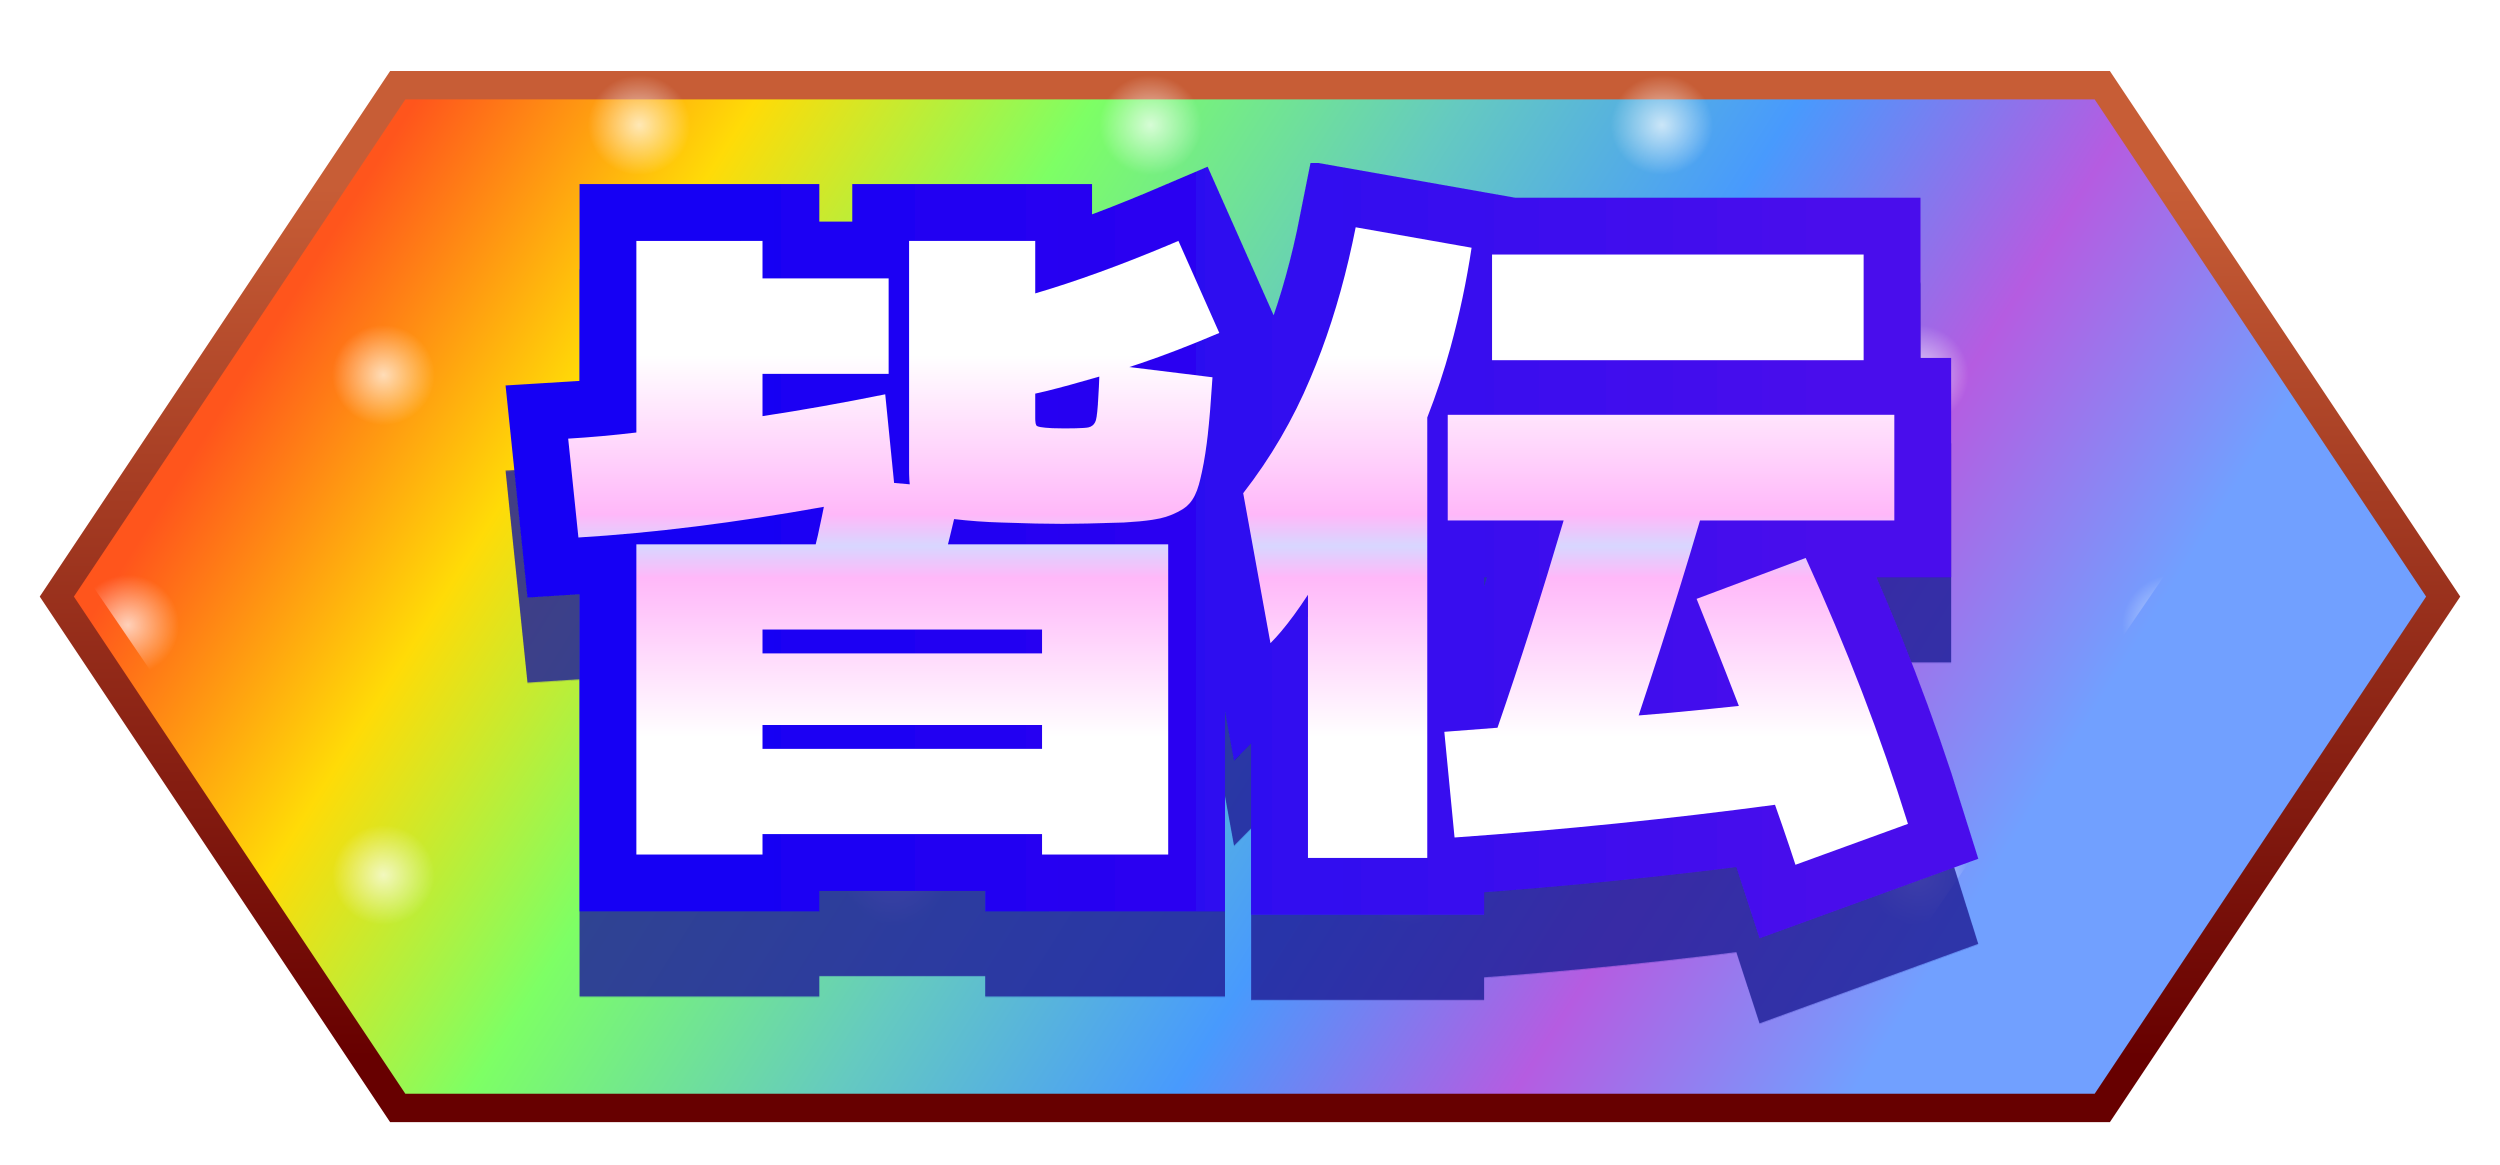
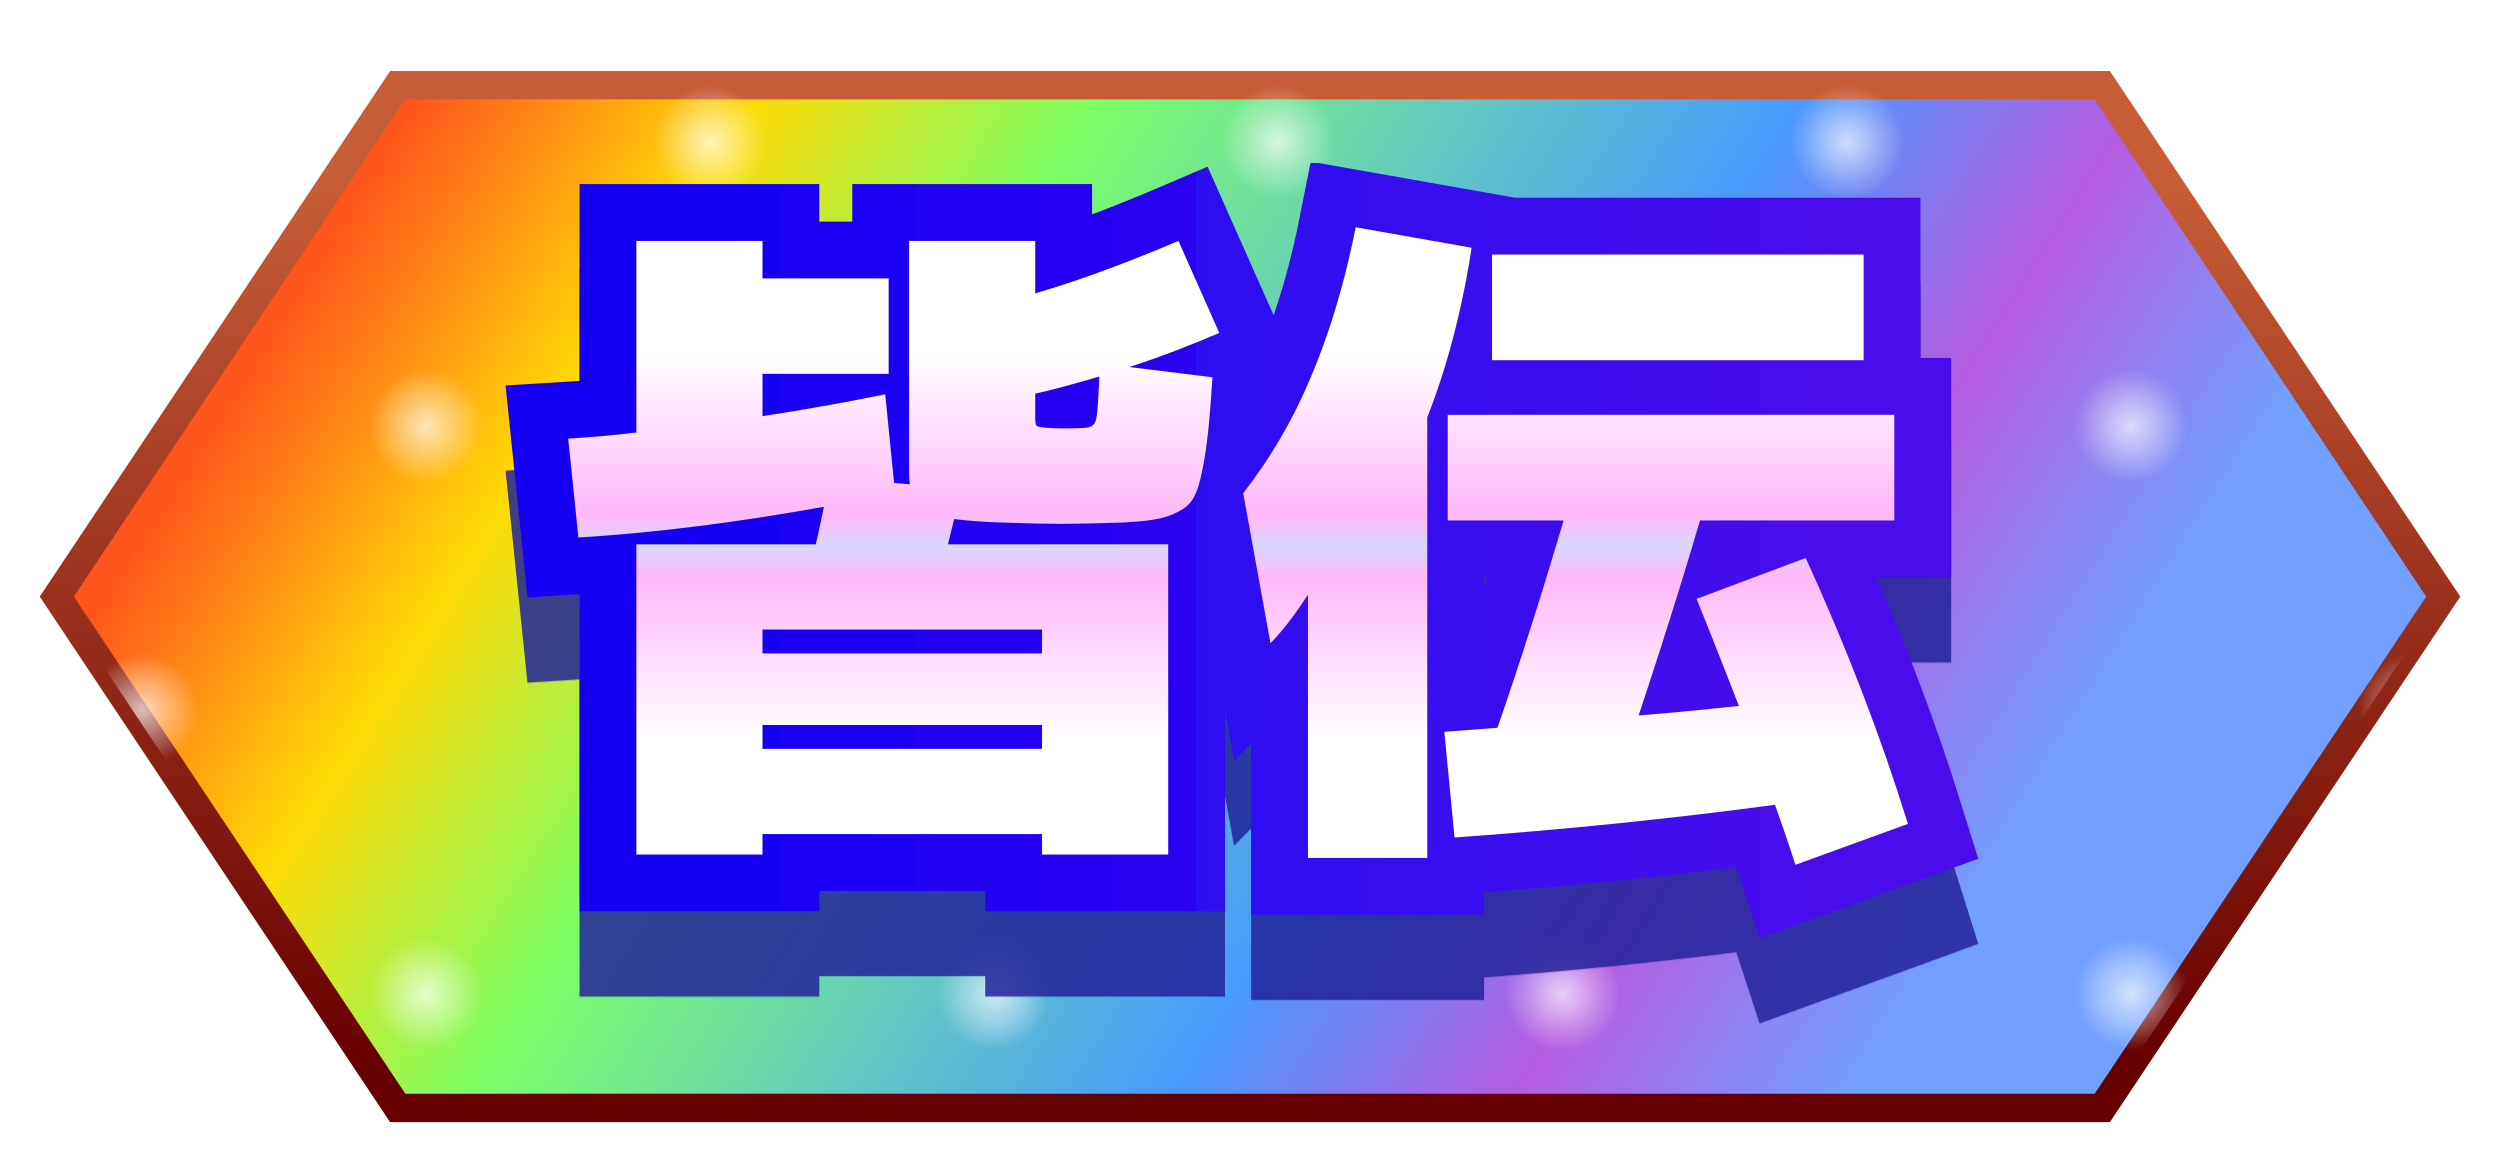
- <svg xmlns="http://www.w3.org/2000/svg" viewBox="0 0 88 41" width="88" height="41">
+ <svg xmlns="http://www.w3.org/2000/svg" width="88" height="41">
  <defs>
-     <radialGradient id="patternGradient">
-       <stop offset="0%" stop-color="#FFFFFF" stop-opacity="0.7" />
-       <stop offset="100%" stop-color="#FFFFFF" stop-opacity="0" />
-     </radialGradient>
-     <pattern id="fillPattern" x="0" y="0" width="20" height="20" patternUnits="userSpaceOnUse">
-       <rect x="3" y="3" width="4" height="4" fill="url(#patternGradient)" />
-       <rect x="13" y="13" width="4" height="4" fill="url(#patternGradient)" />
-     </pattern>
-     <linearGradient id="fillGradient" cx="10%" cy="15%" gradientTransform="rotate(15)">
+     <linearGradient id="c" cx="10%" cy="15%" gradientTransform="rotate(15)">
      <stop offset="14%" stop-color="#ff551c" />
      <stop offset="28%" stop-color="#ffdb07" />
      <stop offset="42%" stop-color="#7dff65" />
      <stop offset="57%" stop-color="#65cac0" />
      <stop offset="71%" stop-color="#489afd" />
      <stop offset="85%" stop-color="#b55ce1" />
      <stop offset="99%" stop-color="#71a0ff" />
    </linearGradient>
-     <linearGradient id="strokeGradient" x1="0%" y1="0%" x2="0%" y2="100%">
+     <linearGradient id="b" x1="0%" y1="0%" x2="0%" y2="100%">
      <stop offset="10%" stop-color="#c75d36" />
      <stop offset="95%" stop-color="#670000" />
    </linearGradient>
-     <linearGradient id="textGradient" x1="0%" y1="0%" x2="0%" y2="50%" spreadMethod="reflect">
-       <stop offset="40%" stop-color="#ffffff" />
+     <linearGradient id="e" x1="0%" y1="0%" x2="0%" y2="50%" spreadMethod="reflect">
+       <stop offset="40%" stop-color="#fff" />
      <stop offset="90%" stop-color="#ffb8f9" />
      <stop offset="100%" stop-color="#d8d6ff" />
    </linearGradient>
-     <linearGradient id="textStrokeGradient">
+     <linearGradient id="f">
      <stop offset="10%" stop-color="#1600f4" />
      <stop offset="95%" stop-color="#490FEC" />
    </linearGradient>
-     <filter id="textShadow" height="150%">
-       <feDropShadow dx="0" dy="3" flood-color="#221C9A" flood-opacity="0.85" stdDeviation="0" />
+     <radialGradient id="a">
+       <stop offset="0%" stop-color="#FFF" stop-opacity=".7" />
+       <stop offset="100%" stop-color="#FFF" stop-opacity="0" />
+     </radialGradient>
+     <pattern id="d" x="0" y="0" width="20" height="20" patternUnits="userSpaceOnUse">
+       <rect x="3" y="3" width="4" height="4" fill="url(#a)" />
+       <rect x="13" y="13" width="4" height="4" fill="url(#a)" />
+     </pattern>
+     <filter id="g" height="150%">
+       <feDropShadow dx="0" dy="3" flood-color="#221C9A" flood-opacity=".85" stdDeviation="0" />
    </filter>
  </defs>
-   <polygon points="2,21 14,3 74,3 86,21 74,39 14,39" stroke="url(#strokeGradient)" fill="url(#fillGradient)" />
-   <polygon points="2,21 14,3 74,3 86,21 74,39 14,39" stroke-width="0" fill="url(#fillPattern)" transform="scale(0.9 0.88)" transform-origin="center" />
-   <g id="svgGroup" fill="url(#textGradient)" stroke-linecap="round" fill-rule="evenodd" stroke="url(#textStrokeGradient)" stroke-width="4" paint-order="stroke" filter="url(#textShadow)">
-     <path transform="translate(20, 8)" d="M 6.84 1.8 L 11.28 1.8 L 11.28 5.16 L 6.84 5.16 L 6.84 6.648 Q 8.904 6.336 11.16 5.88 L 11.472 9 L 12.024 9.048 Q 12.006 8.92 12.001 8.682 A 8.845 8.845 0 0 1 12 8.52 L 12 0.48 L 16.44 0.48 L 16.44 2.328 Q 18.569 1.701 21.116 0.634 A 63.942 63.942 0 0 0 21.48 0.48 L 22.92 3.72 A 46.662 46.662 0 0 1 21.451 4.316 Q 20.774 4.577 20.157 4.786 A 27.388 27.388 0 0 1 19.752 4.92 L 22.68 5.28 Q 22.601 6.526 22.514 7.308 A 17.063 17.063 0 0 1 22.476 7.62 A 13.502 13.502 0 0 1 22.37 8.303 Q 22.313 8.613 22.246 8.884 A 7.461 7.461 0 0 1 22.2 9.06 Q 22.084 9.481 21.866 9.726 A 1.004 1.004 0 0 1 21.648 9.912 Q 21.264 10.152 20.832 10.248 A 4.098 4.098 0 0 1 20.557 10.298 Q 20.164 10.358 19.56 10.392 Q 18.072 10.44 17.4 10.44 Q 16.557 10.44 15.302 10.394 A 104.159 104.159 0 0 1 15.24 10.392 Q 14.4 10.368 13.584 10.272 Q 13.529 10.511 13.432 10.905 A 102.422 102.422 0 0 1 13.368 11.16 L 21.12 11.16 L 21.12 22.08 L 16.68 22.08 L 16.68 21.36 L 6.84 21.36 L 6.84 22.08 L 2.4 22.08 L 2.4 11.16 L 8.712 11.16 Q 8.753 11.037 8.933 10.168 A 128.86 128.86 0 0 0 9 9.84 Q 4.32 10.68 0.36 10.92 L 0 7.44 Q 1.2 7.368 2.4 7.224 L 2.4 0.48 L 6.84 0.48 L 6.84 1.8 Z M 39.72 13.08 L 43.56 11.64 Q 45.72 16.368 47.16 21 L 43.2 22.44 Q 43.002 21.83 42.736 21.06 A 122.835 122.835 0 0 0 42.48 20.328 Q 36.936 21.072 31.2 21.48 L 30.84 17.76 L 32.712 17.616 Q 33.912 14.136 35.04 10.32 L 30.96 10.32 L 30.96 6.6 L 46.68 6.6 L 46.68 10.32 L 39.84 10.32 A 156.93 156.93 0 0 1 39.131 12.669 Q 38.811 13.704 38.448 14.833 A 277.937 277.937 0 0 1 37.68 17.184 Q 38.654 17.111 40.205 16.953 A 224.646 224.646 0 0 0 41.208 16.848 Q 40.796 15.776 40.247 14.397 A 386.115 386.115 0 0 0 39.72 13.08 Z M 30.24 6.696 L 30.24 22.2 L 26.04 22.2 L 26.04 12.936 A 16.318 16.318 0 0 1 25.559 13.635 Q 25.323 13.96 25.1 14.223 A 6.694 6.694 0 0 1 24.72 14.64 L 23.76 9.36 A 17.688 17.688 0 0 0 26.123 5.317 Q 26.937 3.412 27.475 1.13 A 32.412 32.412 0 0 0 27.72 0 L 31.8 0.72 A 30.622 30.622 0 0 1 31.058 4.229 A 24.766 24.766 0 0 1 30.24 6.696 Z M 45.6 4.68 L 32.52 4.68 L 32.52 0.96 L 45.6 0.96 L 45.6 4.68 Z M 6.84 17.52 L 6.84 18.36 L 16.68 18.36 L 16.68 17.52 L 6.84 17.52 Z M 6.84 15 L 16.68 15 L 16.68 14.16 L 6.84 14.16 L 6.84 15 Z M 16.44 5.856 L 16.44 6.72 A 1.518 1.518 0 0 0 16.442 6.801 Q 16.448 6.917 16.474 6.965 A 0.083 0.083 0 0 0 16.488 6.984 A 0.105 0.105 0 0 0 16.519 7.004 Q 16.594 7.037 16.8 7.056 Q 16.978 7.078 17.444 7.08 A 21.61 21.61 0 0 0 17.52 7.08 Q 17.896 7.08 18.141 7.064 A 4.083 4.083 0 0 0 18.24 7.056 A 0.462 0.462 0 0 0 18.38 7.023 Q 18.525 6.961 18.576 6.792 A 0.995 0.995 0 0 0 18.602 6.665 Q 18.647 6.372 18.682 5.608 A 44.442 44.442 0 0 0 18.696 5.256 Q 17.557 5.587 16.84 5.763 A 16.355 16.355 0 0 1 16.44 5.856 Z" />
+   <polygon points="2,21 14,3 74,3 86,21 74,39 14,39" stroke="url(#b)" fill="url(#c)" />
+   <polygon points="2,21 14,3 74,3 86,21 74,39 14,39" fill="url(#d)" />
+   <g fill="url(#e)" stroke-linecap="round" fill-rule="evenodd" stroke="url(#f)" stroke-width="4" paint-order="stroke" filter="url(#g)">
+     <path d="M26.84 9.8h4.44v3.36h-4.44v1.488q2.064-.312 4.32-.768l.312 3.12.552.048q-.018-.128-.023-.366A8.845 8.845 0 0132 16.52V8.48h4.44v1.848q2.129-.627 4.676-1.694a63.942 63.942 0 00.364-.154l1.44 3.24a46.662 46.662 0 01-1.469.596q-.677.261-1.294.47a27.388 27.388 0 01-.405.134l2.928.36q-.079 1.246-.166 2.028a17.063 17.063 0 01-.038.312 13.502 13.502 0 01-.106.683q-.057.31-.124.581a7.461 7.461 0 01-.046.176q-.116.421-.334.666a1.004 1.004 0 01-.218.186q-.384.24-.816.336a4.098 4.098 0 01-.275.05q-.393.06-.997.094-1.488.048-2.16.048-.843 0-2.098-.046a104.159 104.159 0 01-.062-.002q-.84-.024-1.656-.12-.055.239-.152.633a102.422 102.422 0 01-.064.255h7.752v10.92h-4.44v-.72h-9.84v.72H22.4V19.16h6.312q.041-.123.221-.992A128.86 128.86 0 0029 17.84q-4.68.84-8.64 1.08L20 15.44q1.2-.072 2.4-.216V8.48h4.44V9.8zm32.88 11.28l3.84-1.44q2.16 4.728 3.6 9.36l-3.96 1.44q-.198-.61-.464-1.38a122.835 122.835 0 00-.256-.732q-5.544.744-11.28 1.152l-.36-3.72 1.872-.144q1.2-3.48 2.328-7.296h-4.08V14.6h15.72v3.72h-6.84a156.93 156.93 0 01-.709 2.349q-.32 1.035-.683 2.164a277.937 277.937 0 01-.768 2.351q.974-.073 2.525-.231a224.646 224.646 0 001.003-.105q-.412-1.072-.961-2.451a386.115 386.115 0 00-.527-1.317zm-9.48-6.384V30.2h-4.2v-9.264a16.318 16.318 0 01-.481.699q-.236.325-.459.588a6.694 6.694 0 01-.38.417l-.96-5.28a17.688 17.688 0 002.363-4.043q.814-1.905 1.352-4.187A32.412 32.412 0 0047.72 8l4.08.72a30.622 30.622 0 01-.742 3.509 24.766 24.766 0 01-.818 2.467zM65.6 12.68H52.52V8.96H65.6v3.72zM26.84 25.52v.84h9.84v-.84h-9.84zm0-2.52h9.84v-.84h-9.84V23zm9.6-9.144v.864a1.518 1.518 0 00.002.081q.006.116.032.164a.083.083 0 00.014.019.105.105 0 00.031.02q.075.033.281.052.178.022.644.024a21.61 21.61 0 00.076 0q.376 0 .621-.016a4.083 4.083 0 00.099-.008.462.462 0 00.14-.033q.145-.062.196-.231a.995.995 0 00.026-.127q.045-.293.08-1.057a44.442 44.442 0 00.014-.352q-1.139.331-1.856.507a16.355 16.355 0 01-.4.093z" />
  </g>
</svg>
